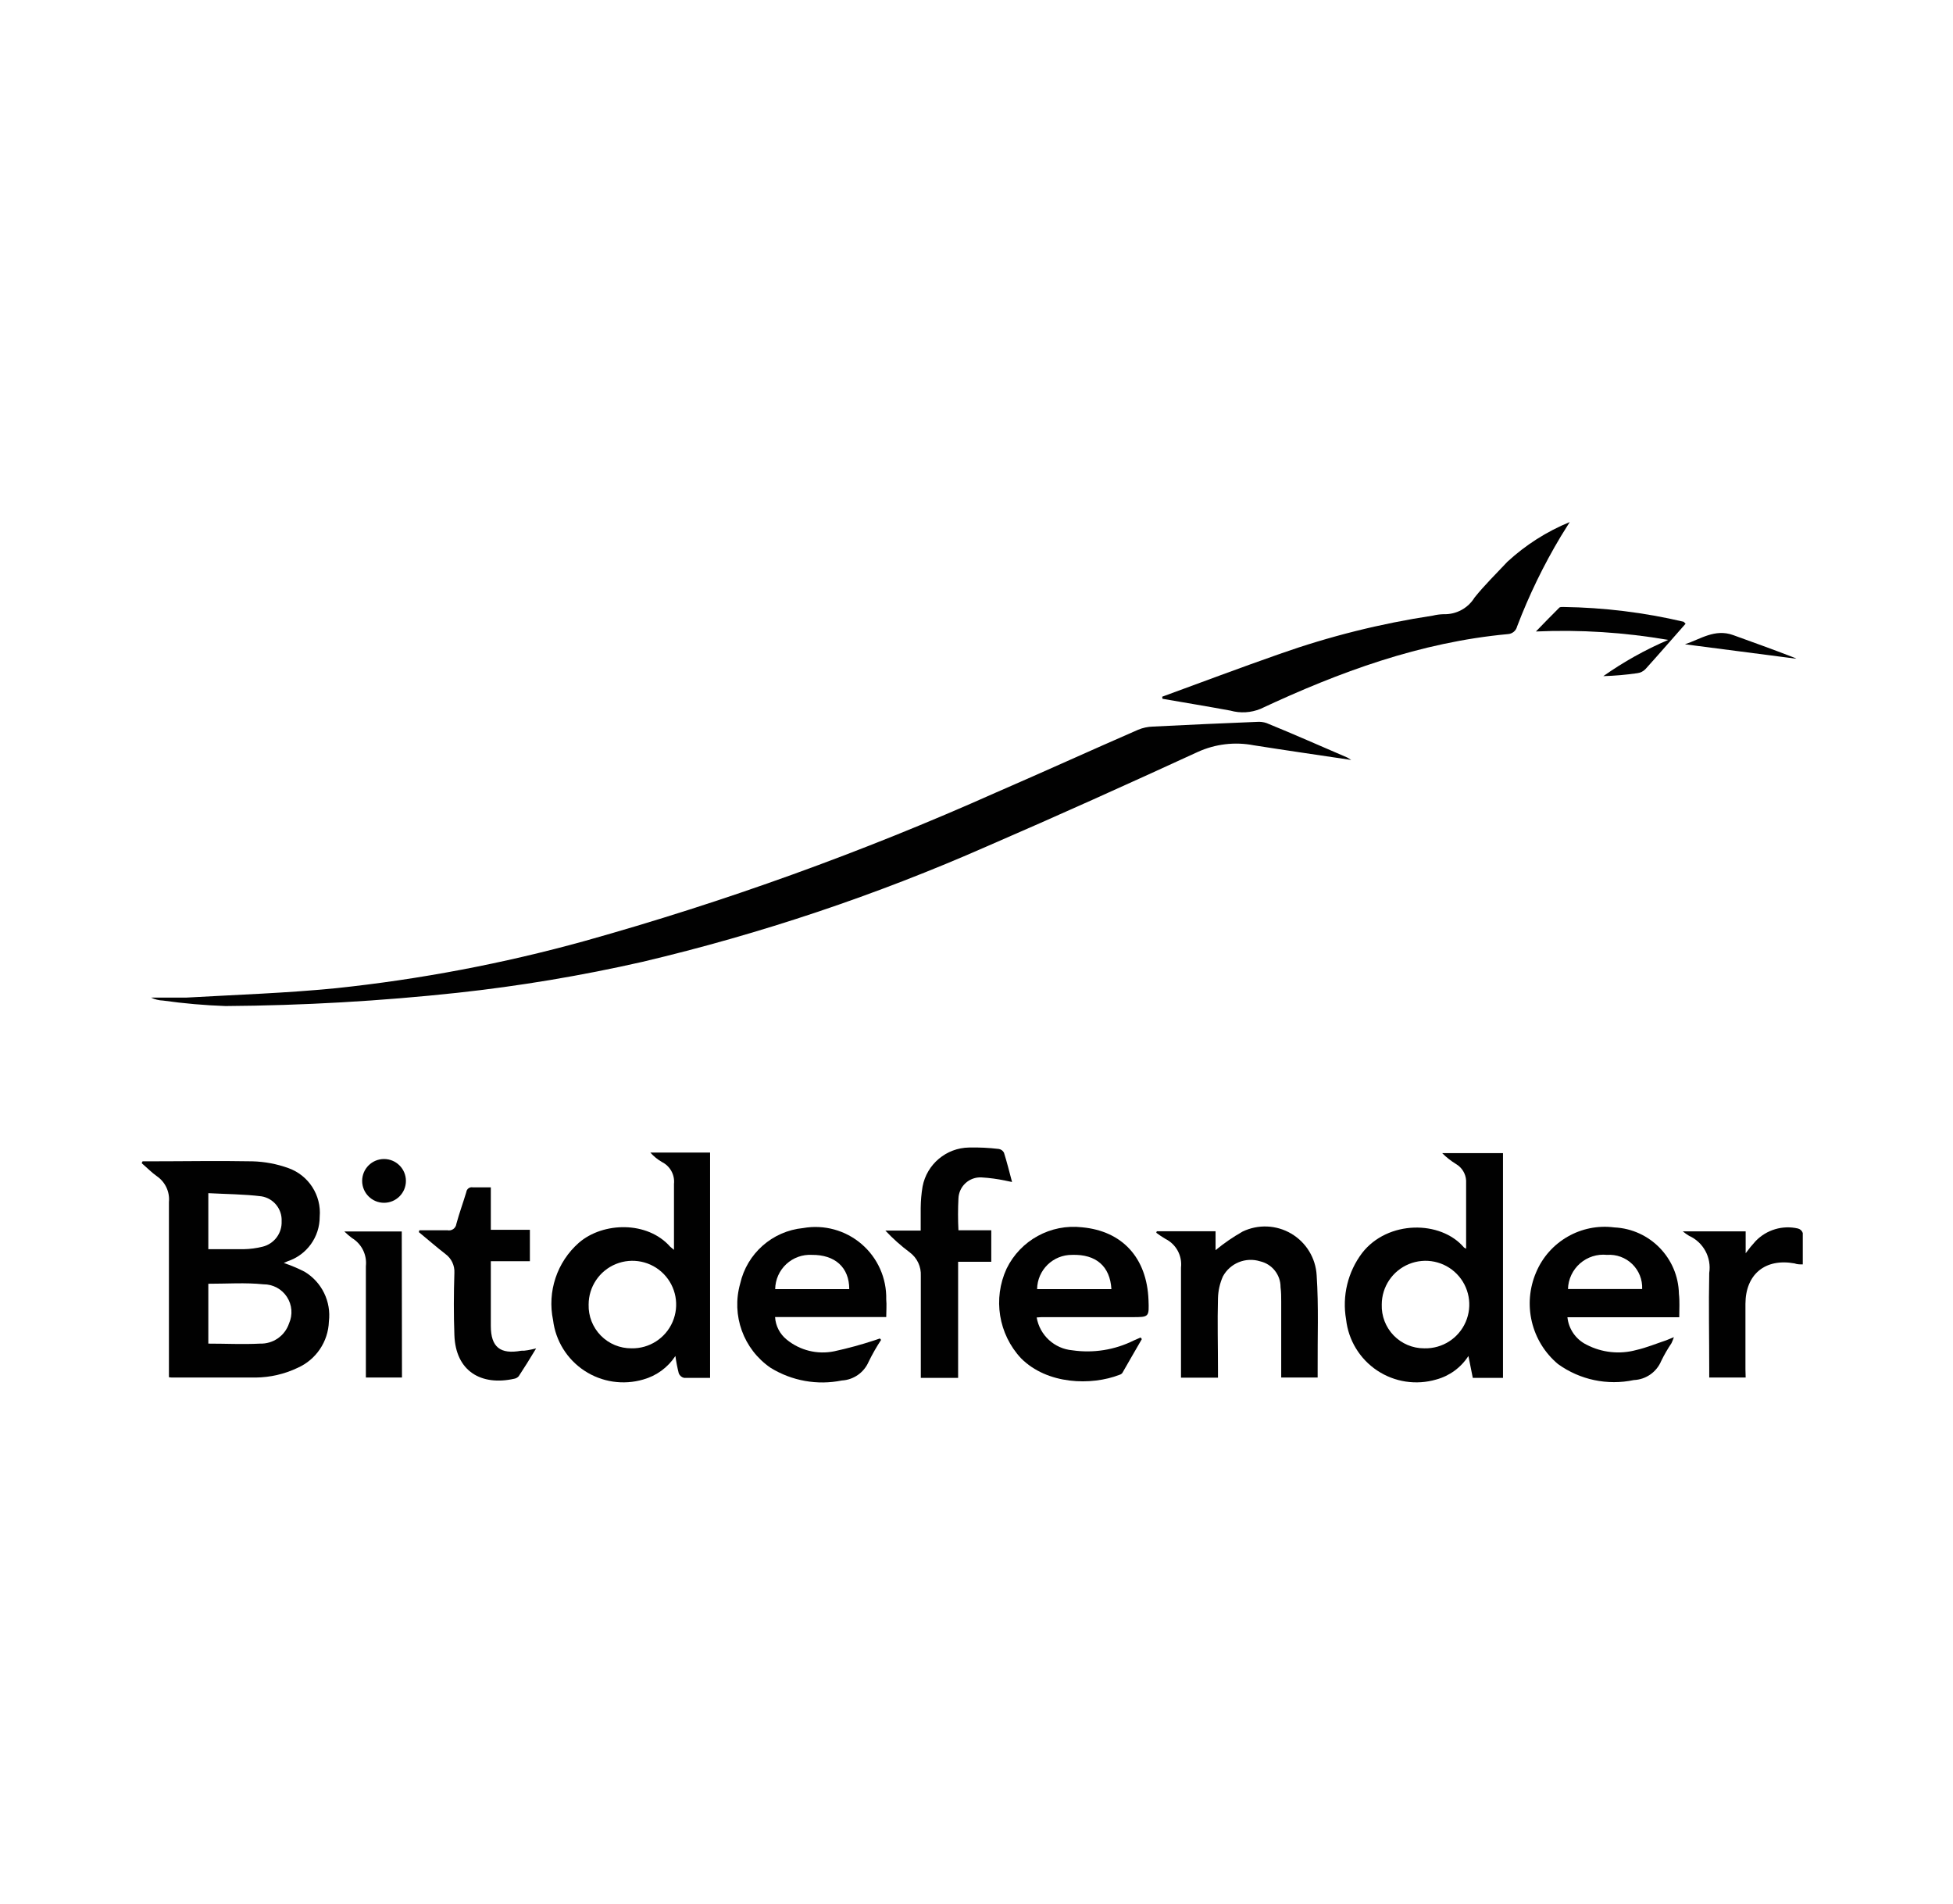
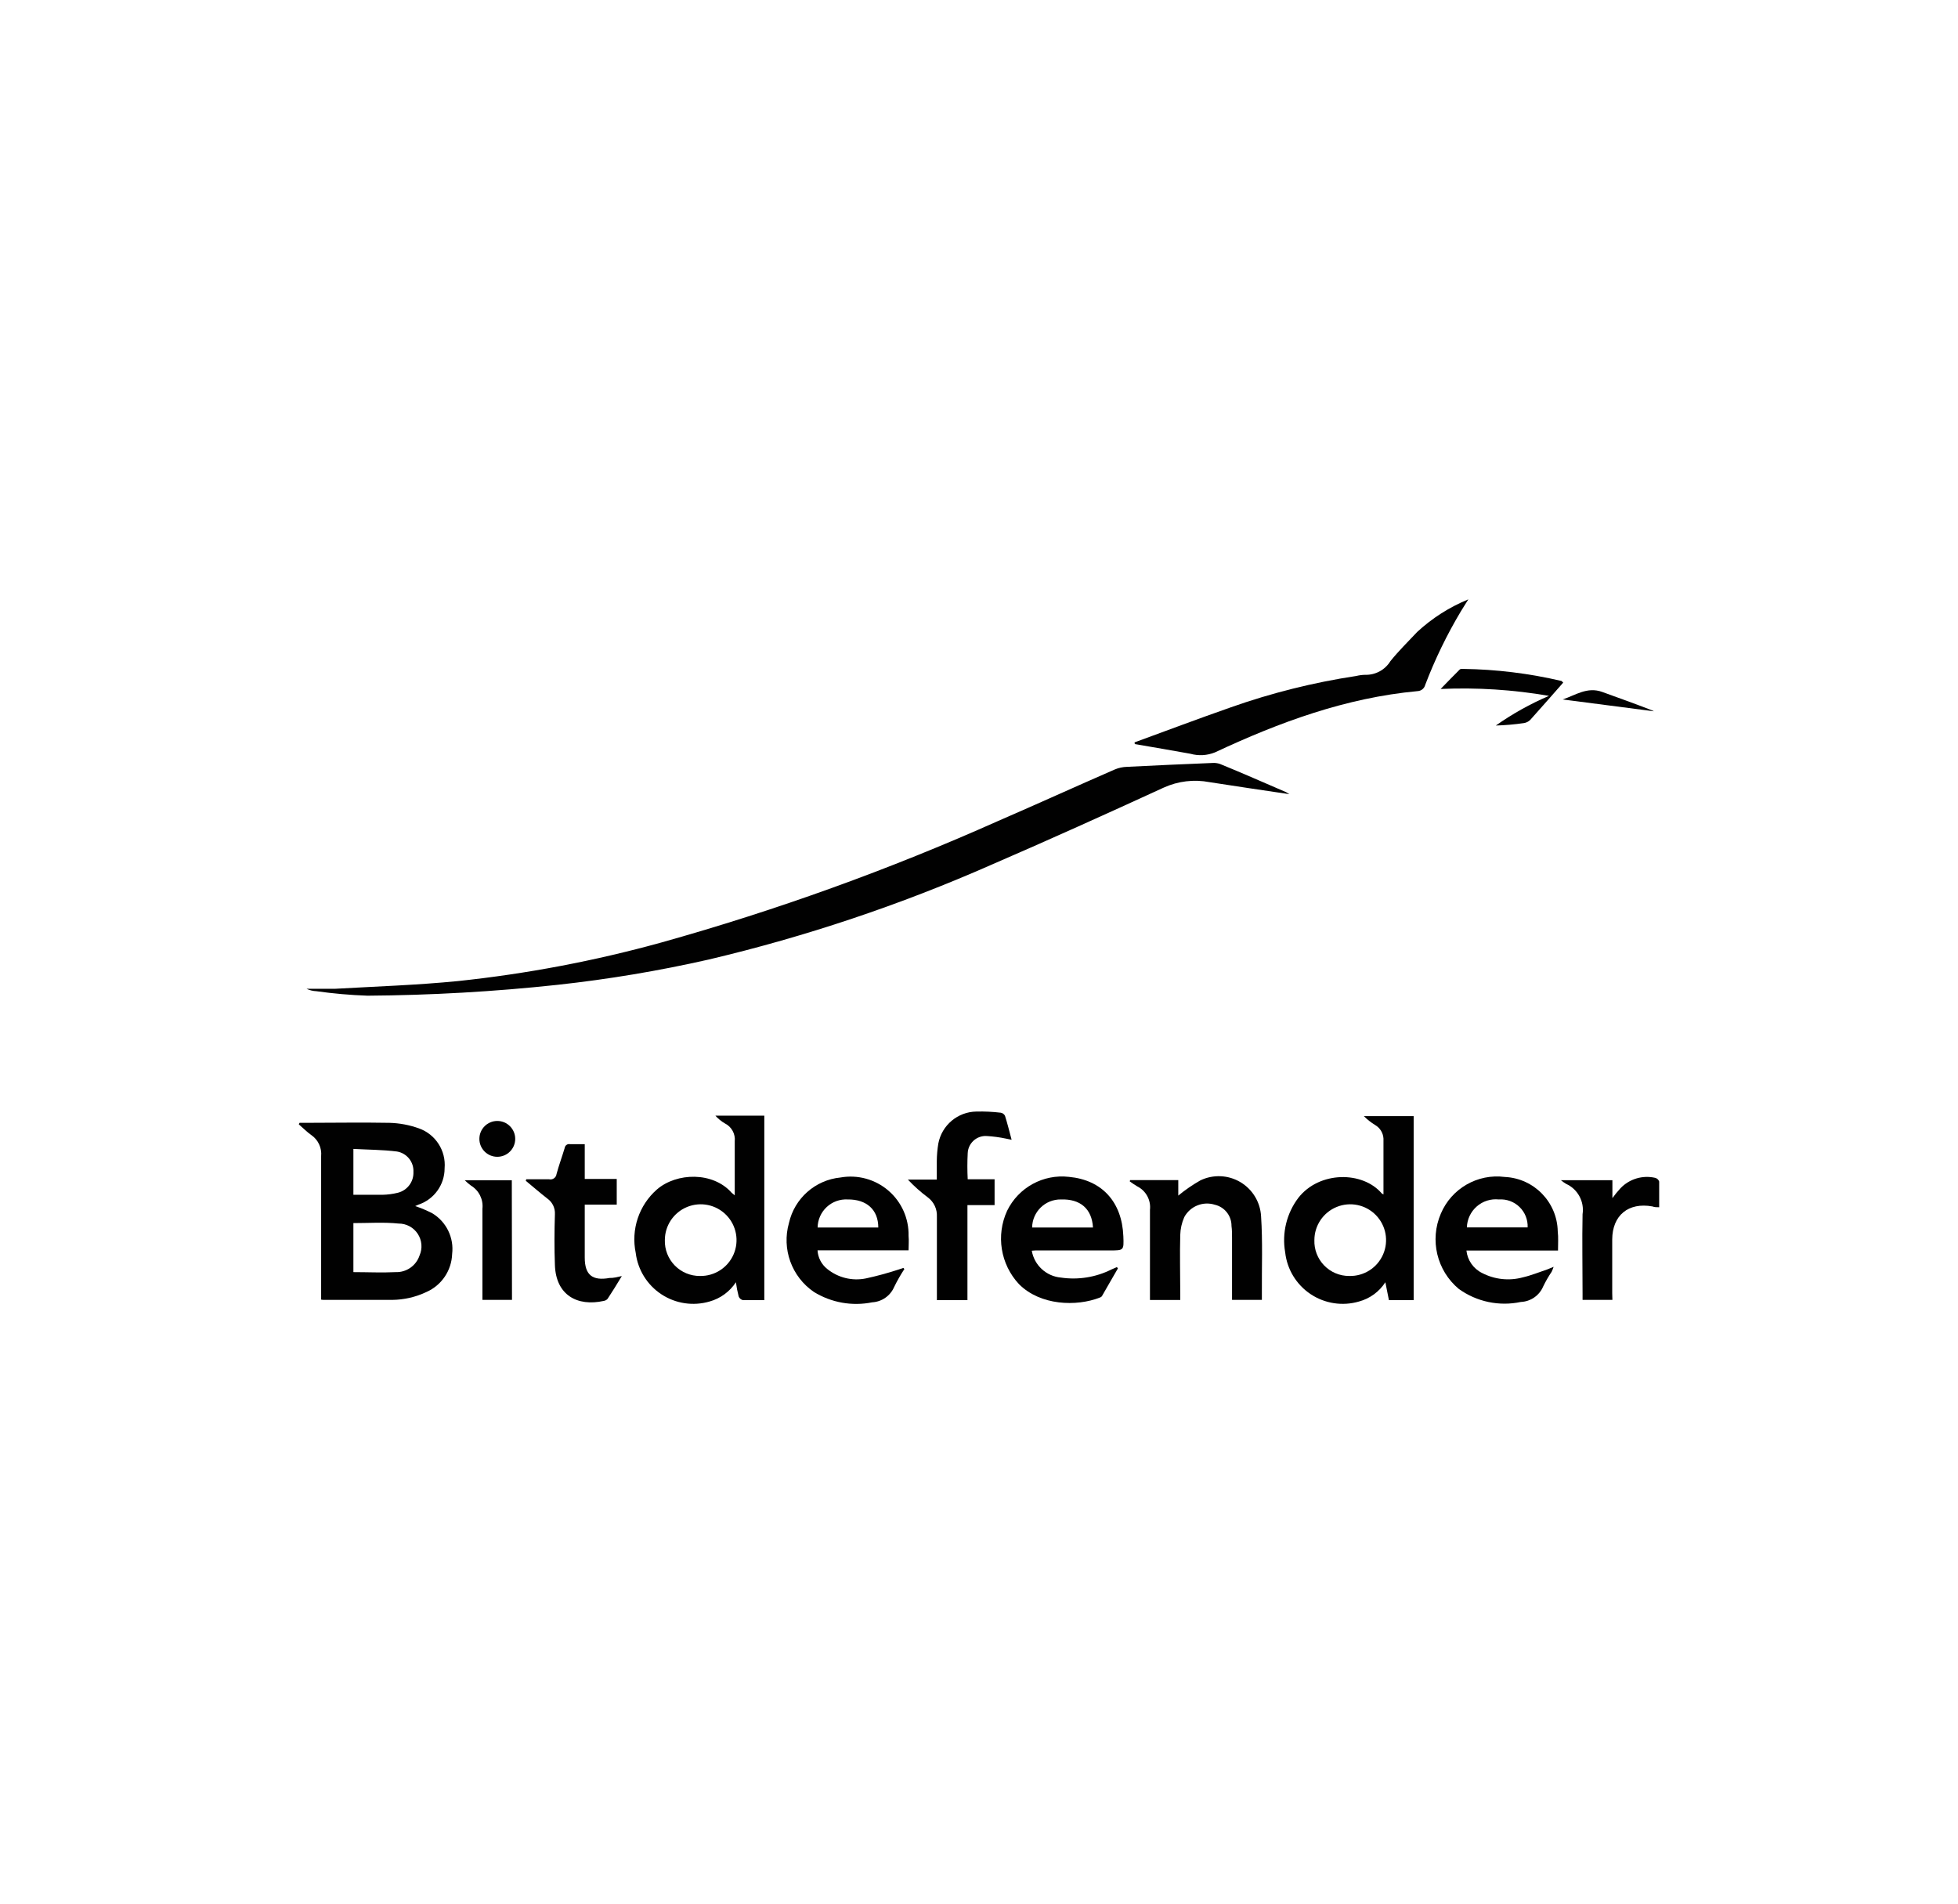
- <svg xmlns="http://www.w3.org/2000/svg" id="Layer_1" data-name="Layer 1" viewBox="0 0 178.5 174">
+ <svg xmlns="http://www.w3.org/2000/svg" id="Layer_1" data-name="Layer 1" viewBox="-20.4 -19.18 218.52 212.41">
  <defs>
    <style>.cls-1{fill:#010101;}</style>
  </defs>
  <g id="L0pkTg">
    <path class="cls-1" d="M123.5,69.45c-3.08-.46-6-.88-8.91-1.34a8.47,8.47,0,0,0-5.12.61c-6.38,2.93-12.78,5.82-19.23,8.61A182.13,182.13,0,0,1,58.72,87.9,149.3,149.3,0,0,1,41.8,90.73a211.29,211.29,0,0,1-21.19,1.21,54.81,54.81,0,0,1-5.7-.5,2.78,2.78,0,0,1-1.1-.27c1.06,0,2.13,0,3.18,0,4.57-.26,9.16-.41,13.71-.86A140.24,140.24,0,0,0,53.42,86,272,272,0,0,0,91,72.44c4.34-1.88,8.64-3.84,13-5.74a3.79,3.79,0,0,1,1.38-.3q4.74-.24,9.5-.43a2.16,2.16,0,0,1,.88.11c2.46,1,4.91,2.09,7.36,3.14Z" />
    <path class="cls-1" d="M15.44,125.86v-.77c0-5.08,0-10.16,0-15.24a2.56,2.56,0,0,0-1.09-2.35c-.5-.35-.93-.8-1.4-1.2l.08-.17c.2,0,.4,0,.6,0,3.14,0,6.29-.06,9.44,0a10.54,10.54,0,0,1,3.29.62,4.33,4.33,0,0,1,2.86,4.45,4.27,4.27,0,0,1-2.92,4.06l-.36.16s0,0,0,0a13.86,13.86,0,0,1,1.9.8,4.65,4.65,0,0,1,2.22,4.55A4.81,4.81,0,0,1,27.21,125a9.15,9.15,0,0,1-3.84.89c-2.54,0-5.08,0-7.62,0A1.6,1.6,0,0,1,15.44,125.86Zm3.6-8.54v5.47c1.61,0,3.17.08,4.72,0a2.71,2.71,0,0,0,2.66-1.85,2.54,2.54,0,0,0-2.34-3.57C22.43,117.2,20.76,117.32,19,117.32Zm0-3.16c1.12,0,2.18,0,3.24,0a7.75,7.75,0,0,0,1.73-.23,2.29,2.29,0,0,0,1.73-2.32,2.2,2.2,0,0,0-1.84-2.28c-1.6-.2-3.22-.2-4.86-.29Z" />
    <path class="cls-1" d="M64.9,125.92c-.82,0-1.6,0-2.38,0a.68.68,0,0,1-.48-.41,13.61,13.61,0,0,1-.31-1.59,5.17,5.17,0,0,1-2.94,2.15,6.47,6.47,0,0,1-8.24-5.42,7.41,7.41,0,0,1,2.36-7.08c2.21-1.91,6.27-2,8.35.37.07.07.16.12.34.28v-2.76c0-1.09,0-2.17,0-3.26a2,2,0,0,0-1.09-2,4.31,4.31,0,0,1-1.07-.87H64.9Zm-7.18-2.7a4,4,0,1,0-3.92-4A3.89,3.89,0,0,0,57.72,123.22Z" />
    <path class="cls-1" d="M134,114.12c0-2.13,0-4.18,0-6.24a1.87,1.87,0,0,0-.92-1.5,6.81,6.81,0,0,1-1.27-1h5.56v20.54h-2.76l-.4-2a5.06,5.06,0,0,1-2.94,2.15,6.46,6.46,0,0,1-8.24-5.49,7.83,7.83,0,0,1,1.47-6.08c2.34-3,7.18-3,9.31-.49C133.81,114,133.87,114.05,134,114.12Zm-3.8,9.1a4,4,0,1,0-3.91-4A3.87,3.87,0,0,0,130.16,123.22Z" />
    <path class="cls-1" d="M106.22,63.67c3.58-1.31,7.14-2.65,10.74-3.91a76.29,76.29,0,0,1,14-3.5,4.53,4.53,0,0,1,1-.13,3.19,3.19,0,0,0,2.81-1.52c.92-1.15,2-2.2,3-3.27a19.09,19.09,0,0,1,5.7-3.63l-.81,1.3a52.22,52.22,0,0,0-4,8.24.92.92,0,0,1-.85.7c-8,.74-15.4,3.46-22.6,6.83a4.24,4.24,0,0,1-2.76.16c-2.06-.38-4.13-.72-6.2-1.08Z" />
    <path class="cls-1" d="M94.75,120.4a3.63,3.63,0,0,0,3.26,3,9.5,9.5,0,0,0,5.62-.9l.62-.27c.06.09.12.14.11.15-.59,1-1.18,2.06-1.78,3.09a.48.48,0,0,1-.26.17c-2.57,1-6.6.9-9-1.51A7.44,7.44,0,0,1,92,115.94a6.81,6.81,0,0,1,6.9-3.78c3.68.34,5.92,2.79,6.07,6.63.06,1.58.06,1.58-1.49,1.58H95.18Zm6.83-2.59c-.12-2.09-1.41-3.2-3.58-3.13a3.17,3.17,0,0,0-3.21,3.13Z" />
    <path class="cls-1" d="M153.48,120.38H143.26a3.16,3.16,0,0,0,1.75,2.51,6.28,6.28,0,0,0,4.56.48c.92-.21,1.81-.58,2.71-.88l.71-.29a5.41,5.41,0,0,1-.22.55,13.23,13.23,0,0,0-.94,1.63,2.84,2.84,0,0,1-2.5,1.74,8.74,8.74,0,0,1-6.93-1.46,7.22,7.22,0,0,1-2-8.39,6.8,6.8,0,0,1,7.14-4.1,6.2,6.2,0,0,1,5.91,6.07C153.53,118.92,153.48,119.61,153.48,120.38Zm-10.17-2.58h6.78a3,3,0,0,0-3.21-3.12A3.23,3.23,0,0,0,143.31,117.8Z" />
    <path class="cls-1" d="M81,120.36H70.84a2.86,2.86,0,0,0,1.06,2.06,5.2,5.2,0,0,0,4.35,1.07,36.42,36.42,0,0,0,3.67-1l.5-.17.11.13a17.91,17.91,0,0,0-1.14,2,2.84,2.84,0,0,1-2.45,1.71A9,9,0,0,1,70.43,125a7,7,0,0,1-2.78-7.69,6.55,6.55,0,0,1,5.75-5.08A6.47,6.47,0,0,1,81,118.75C81.05,119.26,81,119.78,81,120.36Zm-3.38-2.55c0-2-1.32-3.15-3.41-3.13a3.18,3.18,0,0,0-3.36,3.13Z" />
    <path class="cls-1" d="M105.73,112.52h5.37v1.73a17.25,17.25,0,0,1,2.47-1.7,4.73,4.73,0,0,1,6.77,4c.19,2.85.07,5.73.09,8.59v.75H117.1c0-.23,0-.46,0-.69v-6.26c0-.43,0-.86-.06-1.3a2.41,2.41,0,0,0-1.86-2.37,2.89,2.89,0,0,0-3.41,1.38,5.26,5.26,0,0,0-.45,2c-.06,2.17,0,4.34,0,6.51v.74h-3.38v-.68c0-3.13,0-6.25,0-9.38a2.6,2.6,0,0,0-1.42-2.62,9.43,9.43,0,0,1-.84-.56Z" />
    <path class="cls-1" d="M87.57,125.92H84.16v-.72c0-2.86,0-5.73,0-8.6a2.51,2.51,0,0,0-1-2.14,16.92,16.92,0,0,1-2.24-2h3.23c0-.74,0-1.41,0-2.08a12.49,12.49,0,0,1,.17-1.94,4.39,4.39,0,0,1,4.25-3.57,19.06,19.06,0,0,1,2.72.13.65.65,0,0,1,.47.34c.27.85.48,1.71.74,2.68l-.63-.13a14.67,14.67,0,0,0-2.17-.29,2,2,0,0,0-2.1,1.92,28.08,28.08,0,0,0,0,2.91h3v2.88H87.57Z" />
    <path class="cls-1" d="M49,123.23c-.6,1-1.08,1.76-1.59,2.54A.71.71,0,0,1,47,126c-3,.67-5.36-.67-5.47-4-.07-1.89-.06-3.78,0-5.67a2,2,0,0,0-.82-1.73c-.83-.64-1.62-1.34-2.43-2l.05-.17c.86,0,1.71,0,2.56,0a.68.68,0,0,0,.82-.58c.27-1,.62-1.94.91-2.91a.5.5,0,0,1,.6-.43c.51,0,1,0,1.64,0v3.88h3.57v2.87H44.86v2c0,1.3,0,2.6,0,3.91,0,1.94.86,2.62,2.78,2.27C48,123.46,48.43,123.36,49,123.23Z" />
    <path class="cls-1" d="M159.55,125.89h-3.33c0-.25,0-.48,0-.71,0-3-.06-5.9,0-8.85a3.19,3.19,0,0,0-1.84-3.39,5.12,5.12,0,0,1-.58-.41h5.75v2a12.7,12.7,0,0,1,.91-1.11,4.09,4.09,0,0,1,3.87-1.15.63.63,0,0,1,.44.41c0,.93,0,1.86,0,2.87-.29,0-.52,0-.75-.09-2.69-.49-4.48,1-4.49,3.69,0,2,0,4,0,6Z" />
    <path class="cls-1" d="M36.74,125.89h-3.3v-.72c0-3.15,0-6.3,0-9.45a2.67,2.67,0,0,0-1.27-2.58,6.56,6.56,0,0,1-.7-.6h5.25Z" />
    <path class="cls-1" d="M154.06,57c-1.24,1.4-2.44,2.79-3.67,4.15a1.25,1.25,0,0,1-.74.37,26.81,26.81,0,0,1-3.11.27,32.46,32.46,0,0,1,5.93-3.31,56.24,56.24,0,0,0-12.09-.77c.76-.78,1.44-1.49,2.13-2.17.07-.08.25-.07.37-.07a51.1,51.1,0,0,1,11,1.35S153.9,56.84,154.06,57Z" />
    <path class="cls-1" d="M35.1,109.92a2,2,0,1,1,0-4,2,2,0,1,1,0,4Z" />
    <path class="cls-1" d="M164.18,60.2,154,58.88c1.4-.46,2.73-1.45,4.41-.84s3.62,1.3,5.42,2A1.83,1.83,0,0,1,164.18,60.2Z" />
  </g>
</svg>
